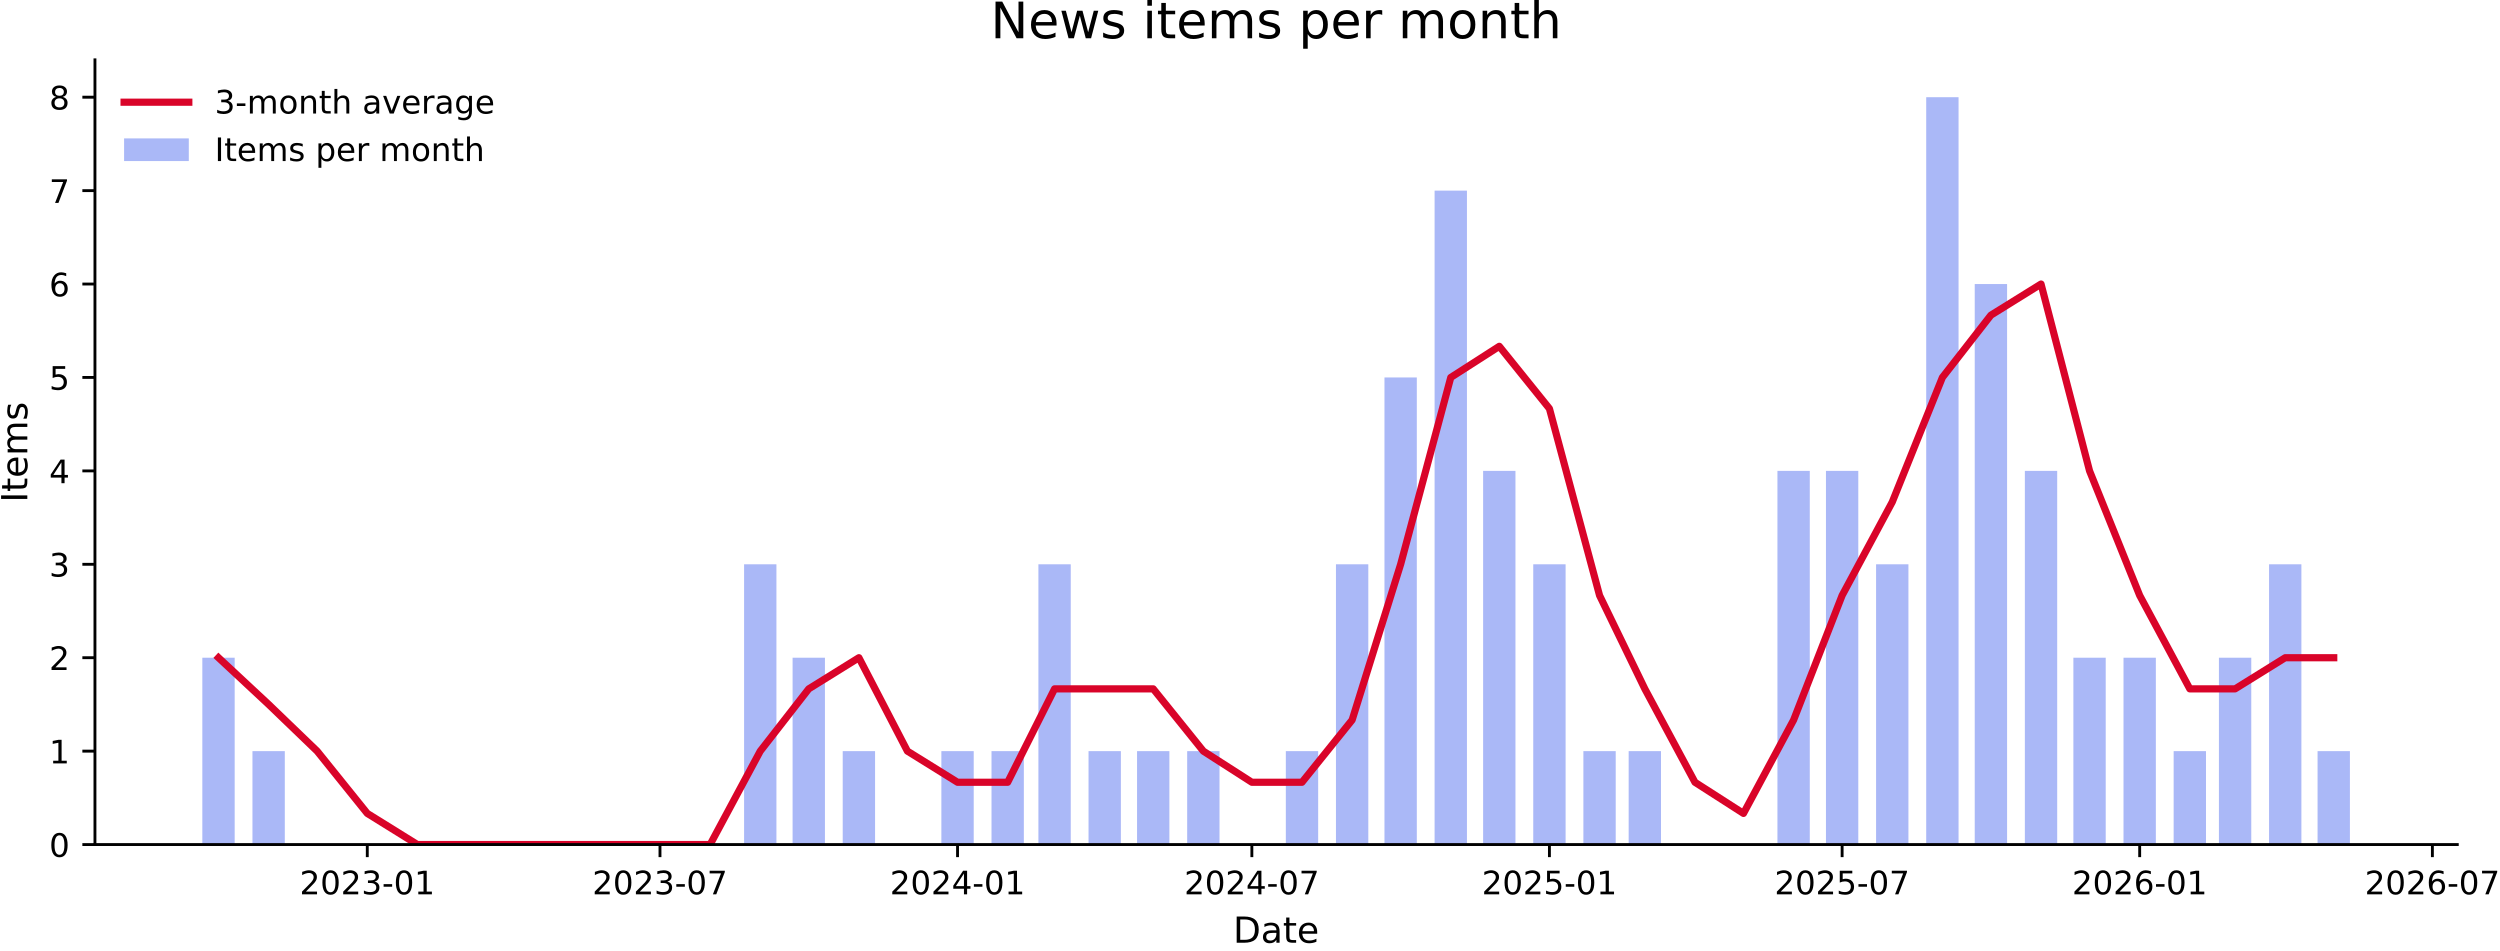
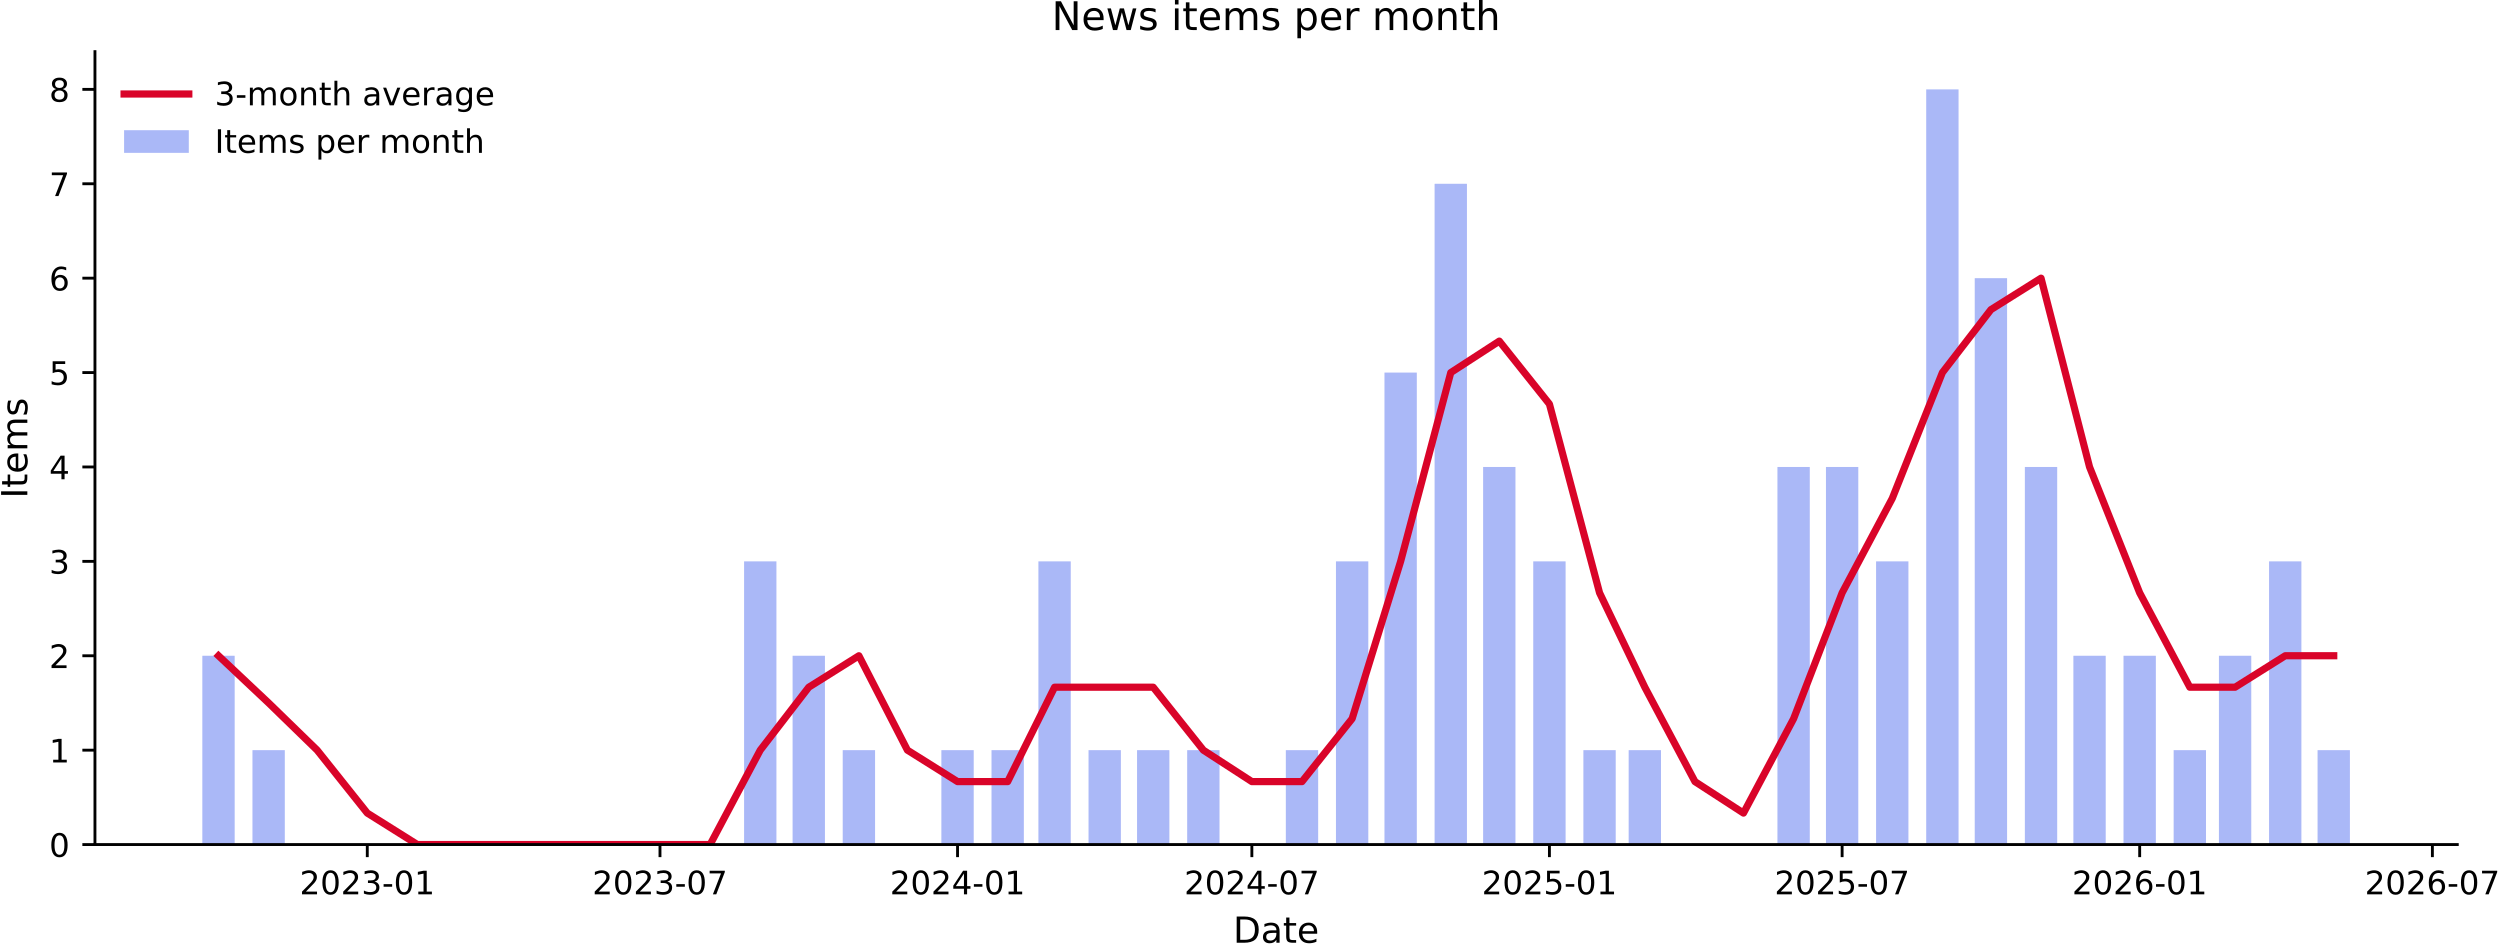
<svg xmlns="http://www.w3.org/2000/svg" xmlns:xlink="http://www.w3.org/1999/xlink" width="695.197pt" height="264.24pt" viewBox="0 0 695.197 264.24" version="1.1">
  <defs>
    <style type="text/css">*{stroke-linejoin: round; stroke-linecap: butt}</style>
  </defs>
  <g id="figure_1">
    <g id="patch_1">
      <path d="M 0 264.24  L 695.197 264.24  L 695.197 0  L 0 0  L 0 264.24  z " style="fill: none" />
    </g>
    <g id="axes_1">
      <g id="patch_2">
-         <path d="M 26.404 234.852  L 683.32 234.852  L 683.32 16.638  L 26.404 16.638  L 26.404 234.852  z " style="fill: none" />
+         <path d="M 26.404 234.852  L 683.32 234.852  L 683.32 14.358  L 26.404 14.358  L 26.404 234.852  z " style="fill: none" />
      </g>
      <g id="patch_3">
-         <path d="M 56.264 234.852  L 65.258 234.852  L 65.258 182.896  L 56.264 182.896  z " clip-path="url(#pe1639e54af)" style="fill: #4361ee; opacity: 0.45" />
+         <path d="M 56.264 234.852  L 65.258 234.852  L 65.258 182.353  L 56.264 182.353  z " clip-path="url(#p8800a79f0e)" style="fill: #4361ee; opacity: 0.45" />
      </g>
      <g id="patch_4">
-         <path d="M 70.205 234.852  L 79.199 234.852  L 79.199 208.874  L 70.205 208.874  z " clip-path="url(#pe1639e54af)" style="fill: #4361ee; opacity: 0.45" />
+         <path d="M 70.205 234.852  L 79.199 234.852  L 79.199 208.602  L 70.205 208.602  z " clip-path="url(#p8800a79f0e)" style="fill: #4361ee; opacity: 0.45" />
      </g>
      <g id="patch_5">
-         <path d="M 83.696 234.852  L 92.69 234.852  L 92.69 234.852  L 83.696 234.852  z " clip-path="url(#pe1639e54af)" style="fill: #4361ee; opacity: 0.45" />
+         <path d="M 83.696 234.852  L 92.69 234.852  L 92.69 234.852  L 83.696 234.852  z " clip-path="url(#p8800a79f0e)" style="fill: #4361ee; opacity: 0.45" />
      </g>
      <g id="patch_6">
-         <path d="M 97.636 234.852  L 106.63 234.852  L 106.63 234.852  L 97.636 234.852  z " clip-path="url(#pe1639e54af)" style="fill: #4361ee; opacity: 0.45" />
+         <path d="M 97.636 234.852  L 106.63 234.852  L 106.63 234.852  L 97.636 234.852  z " clip-path="url(#p8800a79f0e)" style="fill: #4361ee; opacity: 0.45" />
      </g>
      <g id="patch_7">
-         <path d="M 111.577 234.852  L 120.571 234.852  L 120.571 234.852  L 111.577 234.852  z " clip-path="url(#pe1639e54af)" style="fill: #4361ee; opacity: 0.45" />
+         <path d="M 111.577 234.852  L 120.571 234.852  L 120.571 234.852  L 111.577 234.852  z " clip-path="url(#p8800a79f0e)" style="fill: #4361ee; opacity: 0.45" />
      </g>
      <g id="patch_8">
-         <path d="M 124.168 234.852  L 133.162 234.852  L 133.162 234.852  L 124.168 234.852  z " clip-path="url(#pe1639e54af)" style="fill: #4361ee; opacity: 0.45" />
+         <path d="M 124.168 234.852  L 133.162 234.852  L 133.162 234.852  L 124.168 234.852  z " clip-path="url(#p8800a79f0e)" style="fill: #4361ee; opacity: 0.45" />
      </g>
      <g id="patch_9">
-         <path d="M 138.109 234.852  L 147.103 234.852  L 147.103 234.852  L 138.109 234.852  z " clip-path="url(#pe1639e54af)" style="fill: #4361ee; opacity: 0.45" />
+         <path d="M 138.109 234.852  L 147.103 234.852  L 147.103 234.852  L 138.109 234.852  z " clip-path="url(#p8800a79f0e)" style="fill: #4361ee; opacity: 0.45" />
      </g>
      <g id="patch_10">
-         <path d="M 151.6 234.852  L 160.594 234.852  L 160.594 234.852  L 151.6 234.852  z " clip-path="url(#pe1639e54af)" style="fill: #4361ee; opacity: 0.45" />
+         <path d="M 151.6 234.852  L 160.594 234.852  L 160.594 234.852  L 151.6 234.852  z " clip-path="url(#p8800a79f0e)" style="fill: #4361ee; opacity: 0.45" />
      </g>
      <g id="patch_11">
-         <path d="M 165.54 234.852  L 174.534 234.852  L 174.534 234.852  L 165.54 234.852  z " clip-path="url(#pe1639e54af)" style="fill: #4361ee; opacity: 0.45" />
+         <path d="M 165.54 234.852  L 174.534 234.852  L 174.534 234.852  L 165.54 234.852  z " clip-path="url(#p8800a79f0e)" style="fill: #4361ee; opacity: 0.45" />
      </g>
      <g id="patch_12">
-         <path d="M 179.031 234.852  L 188.025 234.852  L 188.025 234.852  L 179.031 234.852  z " clip-path="url(#pe1639e54af)" style="fill: #4361ee; opacity: 0.45" />
+         <path d="M 179.031 234.852  L 188.025 234.852  L 188.025 234.852  L 179.031 234.852  z " clip-path="url(#p8800a79f0e)" style="fill: #4361ee; opacity: 0.45" />
      </g>
      <g id="patch_13">
-         <path d="M 192.972 234.852  L 201.966 234.852  L 201.966 234.852  L 192.972 234.852  z " clip-path="url(#pe1639e54af)" style="fill: #4361ee; opacity: 0.45" />
+         <path d="M 192.972 234.852  L 201.966 234.852  L 201.966 234.852  L 192.972 234.852  z " clip-path="url(#p8800a79f0e)" style="fill: #4361ee; opacity: 0.45" />
      </g>
      <g id="patch_14">
-         <path d="M 206.912 234.852  L 215.906 234.852  L 215.906 156.918  L 206.912 156.918  z " clip-path="url(#pe1639e54af)" style="fill: #4361ee; opacity: 0.45" />
+         <path d="M 206.912 234.852  L 215.906 234.852  L 215.906 156.104  L 206.912 156.104  z " clip-path="url(#p8800a79f0e)" style="fill: #4361ee; opacity: 0.45" />
      </g>
      <g id="patch_15">
-         <path d="M 220.403 234.852  L 229.397 234.852  L 229.397 182.896  L 220.403 182.896  z " clip-path="url(#pe1639e54af)" style="fill: #4361ee; opacity: 0.45" />
+         <path d="M 220.403 234.852  L 229.397 234.852  L 229.397 182.353  L 220.403 182.353  z " clip-path="url(#p8800a79f0e)" style="fill: #4361ee; opacity: 0.45" />
      </g>
      <g id="patch_16">
-         <path d="M 234.344 234.852  L 243.338 234.852  L 243.338 208.874  L 234.344 208.874  z " clip-path="url(#pe1639e54af)" style="fill: #4361ee; opacity: 0.45" />
+         <path d="M 234.344 234.852  L 243.338 234.852  L 243.338 208.602  L 234.344 208.602  z " clip-path="url(#p8800a79f0e)" style="fill: #4361ee; opacity: 0.45" />
      </g>
      <g id="patch_17">
-         <path d="M 247.835 234.852  L 256.829 234.852  L 256.829 234.852  L 247.835 234.852  z " clip-path="url(#pe1639e54af)" style="fill: #4361ee; opacity: 0.45" />
+         <path d="M 247.835 234.852  L 256.829 234.852  L 256.829 234.852  L 247.835 234.852  z " clip-path="url(#p8800a79f0e)" style="fill: #4361ee; opacity: 0.45" />
      </g>
      <g id="patch_18">
-         <path d="M 261.775 234.852  L 270.769 234.852  L 270.769 208.874  L 261.775 208.874  z " clip-path="url(#pe1639e54af)" style="fill: #4361ee; opacity: 0.45" />
+         <path d="M 261.775 234.852  L 270.769 234.852  L 270.769 208.602  L 261.775 208.602  z " clip-path="url(#p8800a79f0e)" style="fill: #4361ee; opacity: 0.45" />
      </g>
      <g id="patch_19">
-         <path d="M 275.716 234.852  L 284.71 234.852  L 284.71 208.874  L 275.716 208.874  z " clip-path="url(#pe1639e54af)" style="fill: #4361ee; opacity: 0.45" />
+         <path d="M 275.716 234.852  L 284.71 234.852  L 284.71 208.602  L 275.716 208.602  z " clip-path="url(#p8800a79f0e)" style="fill: #4361ee; opacity: 0.45" />
      </g>
      <g id="patch_20">
-         <path d="M 288.757 234.852  L 297.751 234.852  L 297.751 156.918  L 288.757 156.918  z " clip-path="url(#pe1639e54af)" style="fill: #4361ee; opacity: 0.45" />
+         <path d="M 288.757 234.852  L 297.751 234.852  L 297.751 156.104  L 288.757 156.104  z " clip-path="url(#p8800a79f0e)" style="fill: #4361ee; opacity: 0.45" />
      </g>
      <g id="patch_21">
-         <path d="M 302.698 234.852  L 311.692 234.852  L 311.692 208.874  L 302.698 208.874  z " clip-path="url(#pe1639e54af)" style="fill: #4361ee; opacity: 0.45" />
+         <path d="M 302.698 234.852  L 311.692 234.852  L 311.692 208.602  L 302.698 208.602  z " clip-path="url(#p8800a79f0e)" style="fill: #4361ee; opacity: 0.45" />
      </g>
      <g id="patch_22">
-         <path d="M 316.188 234.852  L 325.182 234.852  L 325.182 208.874  L 316.188 208.874  z " clip-path="url(#pe1639e54af)" style="fill: #4361ee; opacity: 0.45" />
+         <path d="M 316.188 234.852  L 325.182 234.852  L 325.182 208.602  L 316.188 208.602  z " clip-path="url(#p8800a79f0e)" style="fill: #4361ee; opacity: 0.45" />
      </g>
      <g id="patch_23">
-         <path d="M 330.129 234.852  L 339.123 234.852  L 339.123 208.874  L 330.129 208.874  z " clip-path="url(#pe1639e54af)" style="fill: #4361ee; opacity: 0.45" />
+         <path d="M 330.129 234.852  L 339.123 234.852  L 339.123 208.602  L 330.129 208.602  z " clip-path="url(#p8800a79f0e)" style="fill: #4361ee; opacity: 0.45" />
      </g>
      <g id="patch_24">
-         <path d="M 343.62 234.852  L 352.614 234.852  L 352.614 234.852  L 343.62 234.852  z " clip-path="url(#pe1639e54af)" style="fill: #4361ee; opacity: 0.45" />
+         <path d="M 343.62 234.852  L 352.614 234.852  L 352.614 234.852  L 343.62 234.852  z " clip-path="url(#p8800a79f0e)" style="fill: #4361ee; opacity: 0.45" />
      </g>
      <g id="patch_25">
-         <path d="M 357.56 234.852  L 366.554 234.852  L 366.554 208.874  L 357.56 208.874  z " clip-path="url(#pe1639e54af)" style="fill: #4361ee; opacity: 0.45" />
+         <path d="M 357.56 234.852  L 366.554 234.852  L 366.554 208.602  L 357.56 208.602  z " clip-path="url(#p8800a79f0e)" style="fill: #4361ee; opacity: 0.45" />
      </g>
      <g id="patch_26">
-         <path d="M 371.501 234.852  L 380.495 234.852  L 380.495 156.918  L 371.501 156.918  z " clip-path="url(#pe1639e54af)" style="fill: #4361ee; opacity: 0.45" />
+         <path d="M 371.501 234.852  L 380.495 234.852  L 380.495 156.104  L 371.501 156.104  z " clip-path="url(#p8800a79f0e)" style="fill: #4361ee; opacity: 0.45" />
      </g>
      <g id="patch_27">
-         <path d="M 384.992 234.852  L 393.986 234.852  L 393.986 104.962  L 384.992 104.962  z " clip-path="url(#pe1639e54af)" style="fill: #4361ee; opacity: 0.45" />
+         <path d="M 384.992 234.852  L 393.986 234.852  L 393.986 103.606  L 384.992 103.606  z " clip-path="url(#p8800a79f0e)" style="fill: #4361ee; opacity: 0.45" />
      </g>
      <g id="patch_28">
-         <path d="M 398.933 234.852  L 407.926 234.852  L 407.926 53.007  L 398.933 53.007  z " clip-path="url(#pe1639e54af)" style="fill: #4361ee; opacity: 0.45" />
+         <path d="M 398.933 234.852  L 407.926 234.852  L 407.926 51.107  L 398.933 51.107  z " clip-path="url(#p8800a79f0e)" style="fill: #4361ee; opacity: 0.45" />
      </g>
      <g id="patch_29">
-         <path d="M 412.423 234.852  L 421.417 234.852  L 421.417 130.94  L 412.423 130.94  z " clip-path="url(#pe1639e54af)" style="fill: #4361ee; opacity: 0.45" />
+         <path d="M 412.423 234.852  L 421.417 234.852  L 421.417 129.855  L 412.423 129.855  z " clip-path="url(#p8800a79f0e)" style="fill: #4361ee; opacity: 0.45" />
      </g>
      <g id="patch_30">
-         <path d="M 426.364 234.852  L 435.358 234.852  L 435.358 156.918  L 426.364 156.918  z " clip-path="url(#pe1639e54af)" style="fill: #4361ee; opacity: 0.45" />
+         <path d="M 426.364 234.852  L 435.358 234.852  L 435.358 156.104  L 426.364 156.104  z " clip-path="url(#p8800a79f0e)" style="fill: #4361ee; opacity: 0.45" />
      </g>
      <g id="patch_31">
-         <path d="M 440.305 234.852  L 449.298 234.852  L 449.298 208.874  L 440.305 208.874  z " clip-path="url(#pe1639e54af)" style="fill: #4361ee; opacity: 0.45" />
+         <path d="M 440.305 234.852  L 449.298 234.852  L 449.298 208.602  L 440.305 208.602  z " clip-path="url(#p8800a79f0e)" style="fill: #4361ee; opacity: 0.45" />
      </g>
      <g id="patch_32">
-         <path d="M 452.896 234.852  L 461.89 234.852  L 461.89 208.874  L 452.896 208.874  z " clip-path="url(#pe1639e54af)" style="fill: #4361ee; opacity: 0.45" />
+         <path d="M 452.896 234.852  L 461.89 234.852  L 461.89 208.602  L 452.896 208.602  z " clip-path="url(#p8800a79f0e)" style="fill: #4361ee; opacity: 0.45" />
      </g>
      <g id="patch_33">
-         <path d="M 466.837 234.852  L 475.831 234.852  L 475.831 234.852  L 466.837 234.852  z " clip-path="url(#pe1639e54af)" style="fill: #4361ee; opacity: 0.45" />
+         <path d="M 466.837 234.852  L 475.831 234.852  L 475.831 234.852  L 466.837 234.852  z " clip-path="url(#p8800a79f0e)" style="fill: #4361ee; opacity: 0.45" />
      </g>
      <g id="patch_34">
-         <path d="M 480.327 234.852  L 489.321 234.852  L 489.321 234.852  L 480.327 234.852  z " clip-path="url(#pe1639e54af)" style="fill: #4361ee; opacity: 0.45" />
+         <path d="M 480.327 234.852  L 489.321 234.852  L 489.321 234.852  L 480.327 234.852  z " clip-path="url(#p8800a79f0e)" style="fill: #4361ee; opacity: 0.45" />
      </g>
      <g id="patch_35">
-         <path d="M 494.268 234.852  L 503.262 234.852  L 503.262 130.94  L 494.268 130.94  z " clip-path="url(#pe1639e54af)" style="fill: #4361ee; opacity: 0.45" />
+         <path d="M 494.268 234.852  L 503.262 234.852  L 503.262 129.855  L 494.268 129.855  z " clip-path="url(#p8800a79f0e)" style="fill: #4361ee; opacity: 0.45" />
      </g>
      <g id="patch_36">
-         <path d="M 507.759 234.852  L 516.753 234.852  L 516.753 130.94  L 507.759 130.94  z " clip-path="url(#pe1639e54af)" style="fill: #4361ee; opacity: 0.45" />
+         <path d="M 507.759 234.852  L 516.753 234.852  L 516.753 129.855  L 507.759 129.855  z " clip-path="url(#p8800a79f0e)" style="fill: #4361ee; opacity: 0.45" />
      </g>
      <g id="patch_37">
-         <path d="M 521.7 234.852  L 530.693 234.852  L 530.693 156.918  L 521.7 156.918  z " clip-path="url(#pe1639e54af)" style="fill: #4361ee; opacity: 0.45" />
+         <path d="M 521.7 234.852  L 530.693 234.852  L 530.693 156.104  L 521.7 156.104  z " clip-path="url(#p8800a79f0e)" style="fill: #4361ee; opacity: 0.45" />
      </g>
      <g id="patch_38">
-         <path d="M 535.64 234.852  L 544.634 234.852  L 544.634 27.029  L 535.64 27.029  z " clip-path="url(#pe1639e54af)" style="fill: #4361ee; opacity: 0.45" />
+         <path d="M 535.64 234.852  L 544.634 234.852  L 544.634 24.858  L 535.64 24.858  z " clip-path="url(#p8800a79f0e)" style="fill: #4361ee; opacity: 0.45" />
      </g>
      <g id="patch_39">
-         <path d="M 549.131 234.852  L 558.125 234.852  L 558.125 78.985  L 549.131 78.985  z " clip-path="url(#pe1639e54af)" style="fill: #4361ee; opacity: 0.45" />
+         <path d="M 549.131 234.852  L 558.125 234.852  L 558.125 77.356  L 549.131 77.356  z " clip-path="url(#p8800a79f0e)" style="fill: #4361ee; opacity: 0.45" />
      </g>
      <g id="patch_40">
-         <path d="M 563.072 234.852  L 572.065 234.852  L 572.065 130.94  L 563.072 130.94  z " clip-path="url(#pe1639e54af)" style="fill: #4361ee; opacity: 0.45" />
+         <path d="M 563.072 234.852  L 572.065 234.852  L 572.065 129.855  L 563.072 129.855  z " clip-path="url(#p8800a79f0e)" style="fill: #4361ee; opacity: 0.45" />
      </g>
      <g id="patch_41">
-         <path d="M 576.562 234.852  L 585.556 234.852  L 585.556 182.896  L 576.562 182.896  z " clip-path="url(#pe1639e54af)" style="fill: #4361ee; opacity: 0.45" />
+         <path d="M 576.562 234.852  L 585.556 234.852  L 585.556 182.353  L 576.562 182.353  z " clip-path="url(#p8800a79f0e)" style="fill: #4361ee; opacity: 0.45" />
      </g>
      <g id="patch_42">
-         <path d="M 590.503 234.852  L 599.497 234.852  L 599.497 182.896  L 590.503 182.896  z " clip-path="url(#pe1639e54af)" style="fill: #4361ee; opacity: 0.45" />
+         <path d="M 590.503 234.852  L 599.497 234.852  L 599.497 182.353  L 590.503 182.353  z " clip-path="url(#p8800a79f0e)" style="fill: #4361ee; opacity: 0.45" />
      </g>
      <g id="patch_43">
-         <path d="M 604.444 234.852  L 613.438 234.852  L 613.438 208.874  L 604.444 208.874  z " clip-path="url(#pe1639e54af)" style="fill: #4361ee; opacity: 0.45" />
+         <path d="M 604.444 234.852  L 613.438 234.852  L 613.438 208.602  L 604.444 208.602  z " clip-path="url(#p8800a79f0e)" style="fill: #4361ee; opacity: 0.45" />
      </g>
      <g id="patch_44">
-         <path d="M 617.035 234.852  L 626.029 234.852  L 626.029 182.896  L 617.035 182.896  z " clip-path="url(#pe1639e54af)" style="fill: #4361ee; opacity: 0.45" />
+         <path d="M 617.035 234.852  L 626.029 234.852  L 626.029 182.353  L 617.035 182.353  z " clip-path="url(#p8800a79f0e)" style="fill: #4361ee; opacity: 0.45" />
      </g>
      <g id="patch_45">
-         <path d="M 630.976 234.852  L 639.97 234.852  L 639.97 156.918  L 630.976 156.918  z " clip-path="url(#pe1639e54af)" style="fill: #4361ee; opacity: 0.45" />
+         <path d="M 630.976 234.852  L 639.97 234.852  L 639.97 156.104  L 630.976 156.104  z " clip-path="url(#p8800a79f0e)" style="fill: #4361ee; opacity: 0.45" />
      </g>
      <g id="patch_46">
-         <path d="M 644.467 234.852  L 653.46 234.852  L 653.46 208.874  L 644.467 208.874  z " clip-path="url(#pe1639e54af)" style="fill: #4361ee; opacity: 0.45" />
+         <path d="M 644.467 234.852  L 653.46 234.852  L 653.46 208.602  L 644.467 208.602  z " clip-path="url(#p8800a79f0e)" style="fill: #4361ee; opacity: 0.45" />
      </g>
      <g id="matplotlib.axis_1">
        <g id="xtick_1">
          <g id="line2d_1">
            <defs>
-               <path id="mc04f18538a" d="M 0 0  L 0 3.5  " style="stroke: #000000; stroke-width: 0.8" />
+               <path id="m342ae5c1a8" d="M 0 0  L 0 3.5  " style="stroke: #000000; stroke-width: 0.8" />
            </defs>
            <g>
-               <use xlink:href="#mc04f18538a" x="102.133" y="234.852" style="stroke: #000000; stroke-width: 0.8" />
+               <use xlink:href="#m342ae5c1a8" x="102.133" y="234.852" style="stroke: #000000; stroke-width: 0.8" />
            </g>
          </g>
          <g id="text_1">
            <text style="font-size: 9px; font-family: 'DejaVu Sans', 'Liberation Sans', 'Noto Sans', 'FreeSans', sans-serif; text-anchor: middle" x="102.133" y="248.69" transform="rotate(-0 102.1332 248.6902)">2023-01</text>
          </g>
        </g>
        <g id="xtick_2">
          <g id="line2d_2">
            <g>
-               <use xlink:href="#mc04f18538a" x="183.528" y="234.852" style="stroke: #000000; stroke-width: 0.8" />
+               <use xlink:href="#m342ae5c1a8" x="183.528" y="234.852" style="stroke: #000000; stroke-width: 0.8" />
            </g>
          </g>
          <g id="text_2">
            <text style="font-size: 9px; font-family: 'DejaVu Sans', 'Liberation Sans', 'Noto Sans', 'FreeSans', sans-serif; text-anchor: middle" x="183.528" y="248.69" transform="rotate(-0 183.5282 248.6902)">2023-07</text>
          </g>
        </g>
        <g id="xtick_3">
          <g id="line2d_3">
            <g>
-               <use xlink:href="#mc04f18538a" x="266.272" y="234.852" style="stroke: #000000; stroke-width: 0.8" />
+               <use xlink:href="#m342ae5c1a8" x="266.272" y="234.852" style="stroke: #000000; stroke-width: 0.8" />
            </g>
          </g>
          <g id="text_3">
            <text style="font-size: 9px; font-family: 'DejaVu Sans', 'Liberation Sans', 'Noto Sans', 'FreeSans', sans-serif; text-anchor: middle" x="266.272" y="248.69" transform="rotate(-0 266.2722 248.6902)">2024-01</text>
          </g>
        </g>
        <g id="xtick_4">
          <g id="line2d_4">
            <g>
-               <use xlink:href="#mc04f18538a" x="348.117" y="234.852" style="stroke: #000000; stroke-width: 0.8" />
+               <use xlink:href="#m342ae5c1a8" x="348.117" y="234.852" style="stroke: #000000; stroke-width: 0.8" />
            </g>
          </g>
          <g id="text_4">
            <text style="font-size: 9px; font-family: 'DejaVu Sans', 'Liberation Sans', 'Noto Sans', 'FreeSans', sans-serif; text-anchor: middle" x="348.117" y="248.69" transform="rotate(-0 348.1169 248.6902)">2024-07</text>
          </g>
        </g>
        <g id="xtick_5">
          <g id="line2d_5">
            <g>
-               <use xlink:href="#mc04f18538a" x="430.861" y="234.852" style="stroke: #000000; stroke-width: 0.8" />
+               <use xlink:href="#m342ae5c1a8" x="430.861" y="234.852" style="stroke: #000000; stroke-width: 0.8" />
            </g>
          </g>
          <g id="text_5">
            <text style="font-size: 9px; font-family: 'DejaVu Sans', 'Liberation Sans', 'Noto Sans', 'FreeSans', sans-serif; text-anchor: middle" x="430.861" y="248.69" transform="rotate(-0 430.8609 248.6902)">2025-01</text>
          </g>
        </g>
        <g id="xtick_6">
          <g id="line2d_6">
            <g>
-               <use xlink:href="#mc04f18538a" x="512.256" y="234.852" style="stroke: #000000; stroke-width: 0.8" />
+               <use xlink:href="#m342ae5c1a8" x="512.256" y="234.852" style="stroke: #000000; stroke-width: 0.8" />
            </g>
          </g>
          <g id="text_6">
            <text style="font-size: 9px; font-family: 'DejaVu Sans', 'Liberation Sans', 'Noto Sans', 'FreeSans', sans-serif; text-anchor: middle" x="512.256" y="248.69" transform="rotate(-0 512.2559 248.6902)">2025-07</text>
          </g>
        </g>
        <g id="xtick_7">
          <g id="line2d_7">
            <g>
-               <use xlink:href="#mc04f18538a" x="595" y="234.852" style="stroke: #000000; stroke-width: 0.8" />
+               <use xlink:href="#m342ae5c1a8" x="595" y="234.852" style="stroke: #000000; stroke-width: 0.8" />
            </g>
          </g>
          <g id="text_7">
            <text style="font-size: 9px; font-family: 'DejaVu Sans', 'Liberation Sans', 'Noto Sans', 'FreeSans', sans-serif; text-anchor: middle" x="595" y="248.69" transform="rotate(-0 595 248.6902)">2026-01</text>
          </g>
        </g>
        <g id="xtick_8">
          <g id="line2d_8">
            <g>
-               <use xlink:href="#mc04f18538a" x="676.395" y="234.852" style="stroke: #000000; stroke-width: 0.8" />
+               <use xlink:href="#m342ae5c1a8" x="676.395" y="234.852" style="stroke: #000000; stroke-width: 0.8" />
            </g>
          </g>
          <g id="text_8">
            <text style="font-size: 9px; font-family: 'DejaVu Sans', 'Liberation Sans', 'Noto Sans', 'FreeSans', sans-serif; text-anchor: middle" x="676.395" y="248.69" transform="rotate(-0 676.3949 248.6902)">2026-07</text>
          </g>
        </g>
        <g id="text_9">
          <text style="font-size: 10px; font-family: 'DejaVu Sans', 'Liberation Sans', 'Noto Sans', 'FreeSans', sans-serif; text-anchor: middle" x="354.862" y="262.16" transform="rotate(-0 354.8623 262.1603)">Date</text>
        </g>
      </g>
      <g id="matplotlib.axis_2">
        <g id="ytick_1">
          <g id="line2d_9">
            <defs>
-               <path id="m0ed2f9bd8e" d="M 0 0  L -3.5 0  " style="stroke: #000000; stroke-width: 0.8" />
+               <path id="m5ec1f9bd50" d="M 0 0  L -3.5 0  " style="stroke: #000000; stroke-width: 0.8" />
            </defs>
            <g>
-               <use xlink:href="#m0ed2f9bd8e" x="26.404" y="234.852" style="stroke: #000000; stroke-width: 0.8" />
+               <use xlink:href="#m5ec1f9bd50" x="26.404" y="234.852" style="stroke: #000000; stroke-width: 0.8" />
            </g>
          </g>
          <g id="text_10">
            <text style="font-size: 9px; font-family: 'DejaVu Sans', 'Liberation Sans', 'Noto Sans', 'FreeSans', sans-serif; text-anchor: end" x="19.404" y="238.271" transform="rotate(-0 19.40438 238.2709)">0</text>
          </g>
        </g>
        <g id="ytick_2">
          <g id="line2d_10">
            <g>
-               <use xlink:href="#m0ed2f9bd8e" x="26.404" y="208.874" style="stroke: #000000; stroke-width: 0.8" />
+               <use xlink:href="#m5ec1f9bd50" x="26.404" y="208.602" style="stroke: #000000; stroke-width: 0.8" />
            </g>
          </g>
          <g id="text_11">
-             <text style="font-size: 9px; font-family: 'DejaVu Sans', 'Liberation Sans', 'Noto Sans', 'FreeSans', sans-serif; text-anchor: end" x="19.404" y="212.293" transform="rotate(-0 19.40438 212.293)">1</text>
+             <text style="font-size: 9px; font-family: 'DejaVu Sans', 'Liberation Sans', 'Noto Sans', 'FreeSans', sans-serif; text-anchor: end" x="19.404" y="212.022" transform="rotate(-0 19.40438 212.0217)">1</text>
          </g>
        </g>
        <g id="ytick_3">
          <g id="line2d_11">
            <g>
-               <use xlink:href="#m0ed2f9bd8e" x="26.404" y="182.896" style="stroke: #000000; stroke-width: 0.8" />
+               <use xlink:href="#m5ec1f9bd50" x="26.404" y="182.353" style="stroke: #000000; stroke-width: 0.8" />
            </g>
          </g>
          <g id="text_12">
-             <text style="font-size: 9px; font-family: 'DejaVu Sans', 'Liberation Sans', 'Noto Sans', 'FreeSans', sans-serif; text-anchor: end" x="19.404" y="186.315" transform="rotate(-0 19.40438 186.3152)">2</text>
+             <text style="font-size: 9px; font-family: 'DejaVu Sans', 'Liberation Sans', 'Noto Sans', 'FreeSans', sans-serif; text-anchor: end" x="19.404" y="185.772" transform="rotate(-0 19.40438 185.7725)">2</text>
          </g>
        </g>
        <g id="ytick_4">
          <g id="line2d_12">
            <g>
-               <use xlink:href="#m0ed2f9bd8e" x="26.404" y="156.918" style="stroke: #000000; stroke-width: 0.8" />
+               <use xlink:href="#m5ec1f9bd50" x="26.404" y="156.104" style="stroke: #000000; stroke-width: 0.8" />
            </g>
          </g>
          <g id="text_13">
-             <text style="font-size: 9px; font-family: 'DejaVu Sans', 'Liberation Sans', 'Noto Sans', 'FreeSans', sans-serif; text-anchor: end" x="19.404" y="160.337" transform="rotate(-0 19.40438 160.3374)">3</text>
+             <text style="font-size: 9px; font-family: 'DejaVu Sans', 'Liberation Sans', 'Noto Sans', 'FreeSans', sans-serif; text-anchor: end" x="19.404" y="159.523" transform="rotate(-0 19.40438 159.5233)">3</text>
          </g>
        </g>
        <g id="ytick_5">
          <g id="line2d_13">
            <g>
-               <use xlink:href="#m0ed2f9bd8e" x="26.404" y="130.94" style="stroke: #000000; stroke-width: 0.8" />
+               <use xlink:href="#m5ec1f9bd50" x="26.404" y="129.855" style="stroke: #000000; stroke-width: 0.8" />
            </g>
          </g>
          <g id="text_14">
-             <text style="font-size: 9px; font-family: 'DejaVu Sans', 'Liberation Sans', 'Noto Sans', 'FreeSans', sans-serif; text-anchor: end" x="19.404" y="134.36" transform="rotate(-0 19.40438 134.3596)">4</text>
+             <text style="font-size: 9px; font-family: 'DejaVu Sans', 'Liberation Sans', 'Noto Sans', 'FreeSans', sans-serif; text-anchor: end" x="19.404" y="133.274" transform="rotate(-0 19.40438 133.2741)">4</text>
          </g>
        </g>
        <g id="ytick_6">
          <g id="line2d_14">
            <g>
-               <use xlink:href="#m0ed2f9bd8e" x="26.404" y="104.962" style="stroke: #000000; stroke-width: 0.8" />
+               <use xlink:href="#m5ec1f9bd50" x="26.404" y="103.606" style="stroke: #000000; stroke-width: 0.8" />
            </g>
          </g>
          <g id="text_15">
-             <text style="font-size: 9px; font-family: 'DejaVu Sans', 'Liberation Sans', 'Noto Sans', 'FreeSans', sans-serif; text-anchor: end" x="19.404" y="108.382" transform="rotate(-0 19.40438 108.3817)">5</text>
+             <text style="font-size: 9px; font-family: 'DejaVu Sans', 'Liberation Sans', 'Noto Sans', 'FreeSans', sans-serif; text-anchor: end" x="19.404" y="107.025" transform="rotate(-0 19.40438 107.0249)">5</text>
          </g>
        </g>
        <g id="ytick_7">
          <g id="line2d_15">
            <g>
-               <use xlink:href="#m0ed2f9bd8e" x="26.404" y="78.985" style="stroke: #000000; stroke-width: 0.8" />
+               <use xlink:href="#m5ec1f9bd50" x="26.404" y="77.356" style="stroke: #000000; stroke-width: 0.8" />
            </g>
          </g>
          <g id="text_16">
-             <text style="font-size: 9px; font-family: 'DejaVu Sans', 'Liberation Sans', 'Noto Sans', 'FreeSans', sans-serif; text-anchor: end" x="19.404" y="82.404" transform="rotate(-0 19.40438 82.4039)">6</text>
+             <text style="font-size: 9px; font-family: 'DejaVu Sans', 'Liberation Sans', 'Noto Sans', 'FreeSans', sans-serif; text-anchor: end" x="19.404" y="80.776" transform="rotate(-0 19.40438 80.77566)">6</text>
          </g>
        </g>
        <g id="ytick_8">
          <g id="line2d_16">
            <g>
-               <use xlink:href="#m0ed2f9bd8e" x="26.404" y="53.007" style="stroke: #000000; stroke-width: 0.8" />
+               <use xlink:href="#m5ec1f9bd50" x="26.404" y="51.107" style="stroke: #000000; stroke-width: 0.8" />
            </g>
          </g>
          <g id="text_17">
-             <text style="font-size: 9px; font-family: 'DejaVu Sans', 'Liberation Sans', 'Noto Sans', 'FreeSans', sans-serif; text-anchor: end" x="19.404" y="56.426" transform="rotate(-0 19.40438 56.42607)">7</text>
+             <text style="font-size: 9px; font-family: 'DejaVu Sans', 'Liberation Sans', 'Noto Sans', 'FreeSans', sans-serif; text-anchor: end" x="19.404" y="54.526" transform="rotate(-0 19.40438 54.52646)">7</text>
          </g>
        </g>
        <g id="ytick_9">
          <g id="line2d_17">
            <g>
-               <use xlink:href="#m0ed2f9bd8e" x="26.404" y="27.029" style="stroke: #000000; stroke-width: 0.8" />
+               <use xlink:href="#m5ec1f9bd50" x="26.404" y="24.858" style="stroke: #000000; stroke-width: 0.8" />
            </g>
          </g>
          <g id="text_18">
-             <text style="font-size: 9px; font-family: 'DejaVu Sans', 'Liberation Sans', 'Noto Sans', 'FreeSans', sans-serif; text-anchor: end" x="19.404" y="30.448" transform="rotate(-0 19.40438 30.44824)">8</text>
+             <text style="font-size: 9px; font-family: 'DejaVu Sans', 'Liberation Sans', 'Noto Sans', 'FreeSans', sans-serif; text-anchor: end" x="19.404" y="28.277" transform="rotate(-0 19.40438 28.27726)">8</text>
          </g>
        </g>
        <g id="text_19">
-           <text style="font-size: 10px; font-family: 'DejaVu Sans', 'Liberation Sans', 'Noto Sans', 'FreeSans', sans-serif; text-anchor: middle" x="7.598" y="125.745" transform="rotate(-90 7.598438 125.7447)">Items</text>
+           <text style="font-size: 10px; font-family: 'DejaVu Sans', 'Liberation Sans', 'Noto Sans', 'FreeSans', sans-serif; text-anchor: middle" x="7.598" y="124.605" transform="rotate(-90 7.598438 124.6049)">Items</text>
        </g>
      </g>
      <g id="line2d_18">
-         <path d="M 60.761 182.896  L 74.702 195.885  L 88.193 208.874  L 102.133 226.192  L 116.074 234.852  L 128.665 234.852  L 142.606 234.852  L 156.097 234.852  L 170.037 234.852  L 183.528 234.852  L 197.469 234.852  L 211.409 208.874  L 224.9 191.555  L 238.841 182.896  L 252.332 208.874  L 266.272 217.533  L 280.213 217.533  L 293.254 191.555  L 307.195 191.555  L 320.685 191.555  L 334.626 208.874  L 348.117 217.533  L 362.057 217.533  L 375.998 200.214  L 389.489 156.918  L 403.429 104.962  L 416.92 96.303  L 430.861 113.622  L 444.802 165.577  L 457.393 191.555  L 471.334 217.533  L 484.824 226.192  L 498.765 200.214  L 512.256 165.577  L 526.196 139.6  L 540.137 104.962  L 553.628 87.644  L 567.569 78.985  L 581.059 130.94  L 595 165.577  L 608.941 191.555  L 621.532 191.555  L 635.473 182.896  L 648.963 182.896  " clip-path="url(#pe1639e54af)" style="fill: none; stroke: #d90429; stroke-width: 2; stroke-linecap: square" />
+         <path d="M 60.761 182.353  L 74.702 195.478  L 88.193 208.602  L 102.133 226.102  L 116.074 234.852  L 128.665 234.852  L 142.606 234.852  L 156.097 234.852  L 170.037 234.852  L 183.528 234.852  L 197.469 234.852  L 211.409 208.602  L 224.9 191.103  L 238.841 182.353  L 252.332 208.602  L 266.272 217.352  L 280.213 217.352  L 293.254 191.103  L 307.195 191.103  L 320.685 191.103  L 334.626 208.602  L 348.117 217.352  L 362.057 217.352  L 375.998 199.853  L 389.489 156.104  L 403.429 103.606  L 416.92 94.856  L 430.861 112.355  L 444.802 164.854  L 457.393 191.103  L 471.334 217.352  L 484.824 226.102  L 498.765 199.853  L 512.256 164.854  L 526.196 138.604  L 540.137 103.606  L 553.628 86.106  L 567.569 77.356  L 581.059 129.855  L 595 164.854  L 608.941 191.103  L 621.532 191.103  L 635.473 182.353  L 648.963 182.353  " clip-path="url(#p8800a79f0e)" style="fill: none; stroke: #d90429; stroke-width: 2; stroke-linecap: square" />
      </g>
      <g id="patch_47">
-         <path d="M 26.404 234.852  L 26.404 16.638  " style="fill: none; stroke: #000000; stroke-width: 0.8; stroke-linejoin: miter; stroke-linecap: square" />
+         <path d="M 26.404 234.852  L 26.404 14.358  " style="fill: none; stroke: #000000; stroke-width: 0.8; stroke-linejoin: miter; stroke-linecap: square" />
      </g>
      <g id="patch_48">
        <path d="M 26.404 234.852  L 683.32 234.852  " style="fill: none; stroke: #000000; stroke-width: 0.8; stroke-linejoin: miter; stroke-linecap: square" />
      </g>
      <g id="text_20">
-         <text style="font-size: 14px; font-family: 'DejaVu Sans', 'Liberation Sans', 'Noto Sans', 'FreeSans', sans-serif; text-anchor: middle" x="354.862" y="10.638" transform="rotate(-0 354.8623 10.63781)">News items per month</text>
+         <text style="font-size: 11px; font-family: 'DejaVu Sans', 'Liberation Sans', 'Noto Sans', 'FreeSans', sans-serif; text-anchor: middle" x="354.862" y="8.358" transform="rotate(-0 354.8623 8.358281)">News items per month</text>
      </g>
      <g id="legend_1">
        <g id="line2d_19">
-           <path d="M 34.504 28.426  L 43.504 28.426  L 52.504 28.426  " style="fill: none; stroke: #d90429; stroke-width: 2; stroke-linecap: square" />
+           <path d="M 34.504 26.147  L 43.504 26.147  L 52.504 26.147  " style="fill: none; stroke: #d90429; stroke-width: 2; stroke-linecap: square" />
        </g>
        <g id="text_21">
-           <text style="font-size: 9px; font-family: 'DejaVu Sans', 'Liberation Sans', 'Noto Sans', 'FreeSans', sans-serif; text-anchor: start" x="59.704" y="31.576" transform="rotate(-0 59.70437 31.57641)">3-month average</text>
+           <text style="font-size: 9px; font-family: 'DejaVu Sans', 'Liberation Sans', 'Noto Sans', 'FreeSans', sans-serif; text-anchor: start" x="59.704" y="29.297" transform="rotate(-0 59.70437 29.29688)">3-month average</text>
        </g>
        <g id="patch_49">
-           <path d="M 34.504 44.787  L 52.504 44.787  L 52.504 38.487  L 34.504 38.487  z " style="fill: #4361ee; opacity: 0.45" />
+           <path d="M 34.504 42.507  L 52.504 42.507  L 52.504 36.207  L 34.504 36.207  z " style="fill: #4361ee; opacity: 0.45" />
        </g>
        <g id="text_22">
-           <text style="font-size: 9px; font-family: 'DejaVu Sans', 'Liberation Sans', 'Noto Sans', 'FreeSans', sans-serif; text-anchor: start" x="59.704" y="44.787" transform="rotate(-0 59.70437 44.78672)">Items per month</text>
+           <text style="font-size: 9px; font-family: 'DejaVu Sans', 'Liberation Sans', 'Noto Sans', 'FreeSans', sans-serif; text-anchor: start" x="59.704" y="42.507" transform="rotate(-0 59.70437 42.50719)">Items per month</text>
        </g>
      </g>
    </g>
  </g>
  <defs>
-     <clipPath id="pe1639e54af">
-       <rect x="26.404" y="16.638" width="656.916" height="218.214" />
+     <clipPath id="p8800a79f0e">
+       <rect x="26.404" y="14.358" width="656.916" height="220.493" />
    </clipPath>
  </defs>
</svg>
